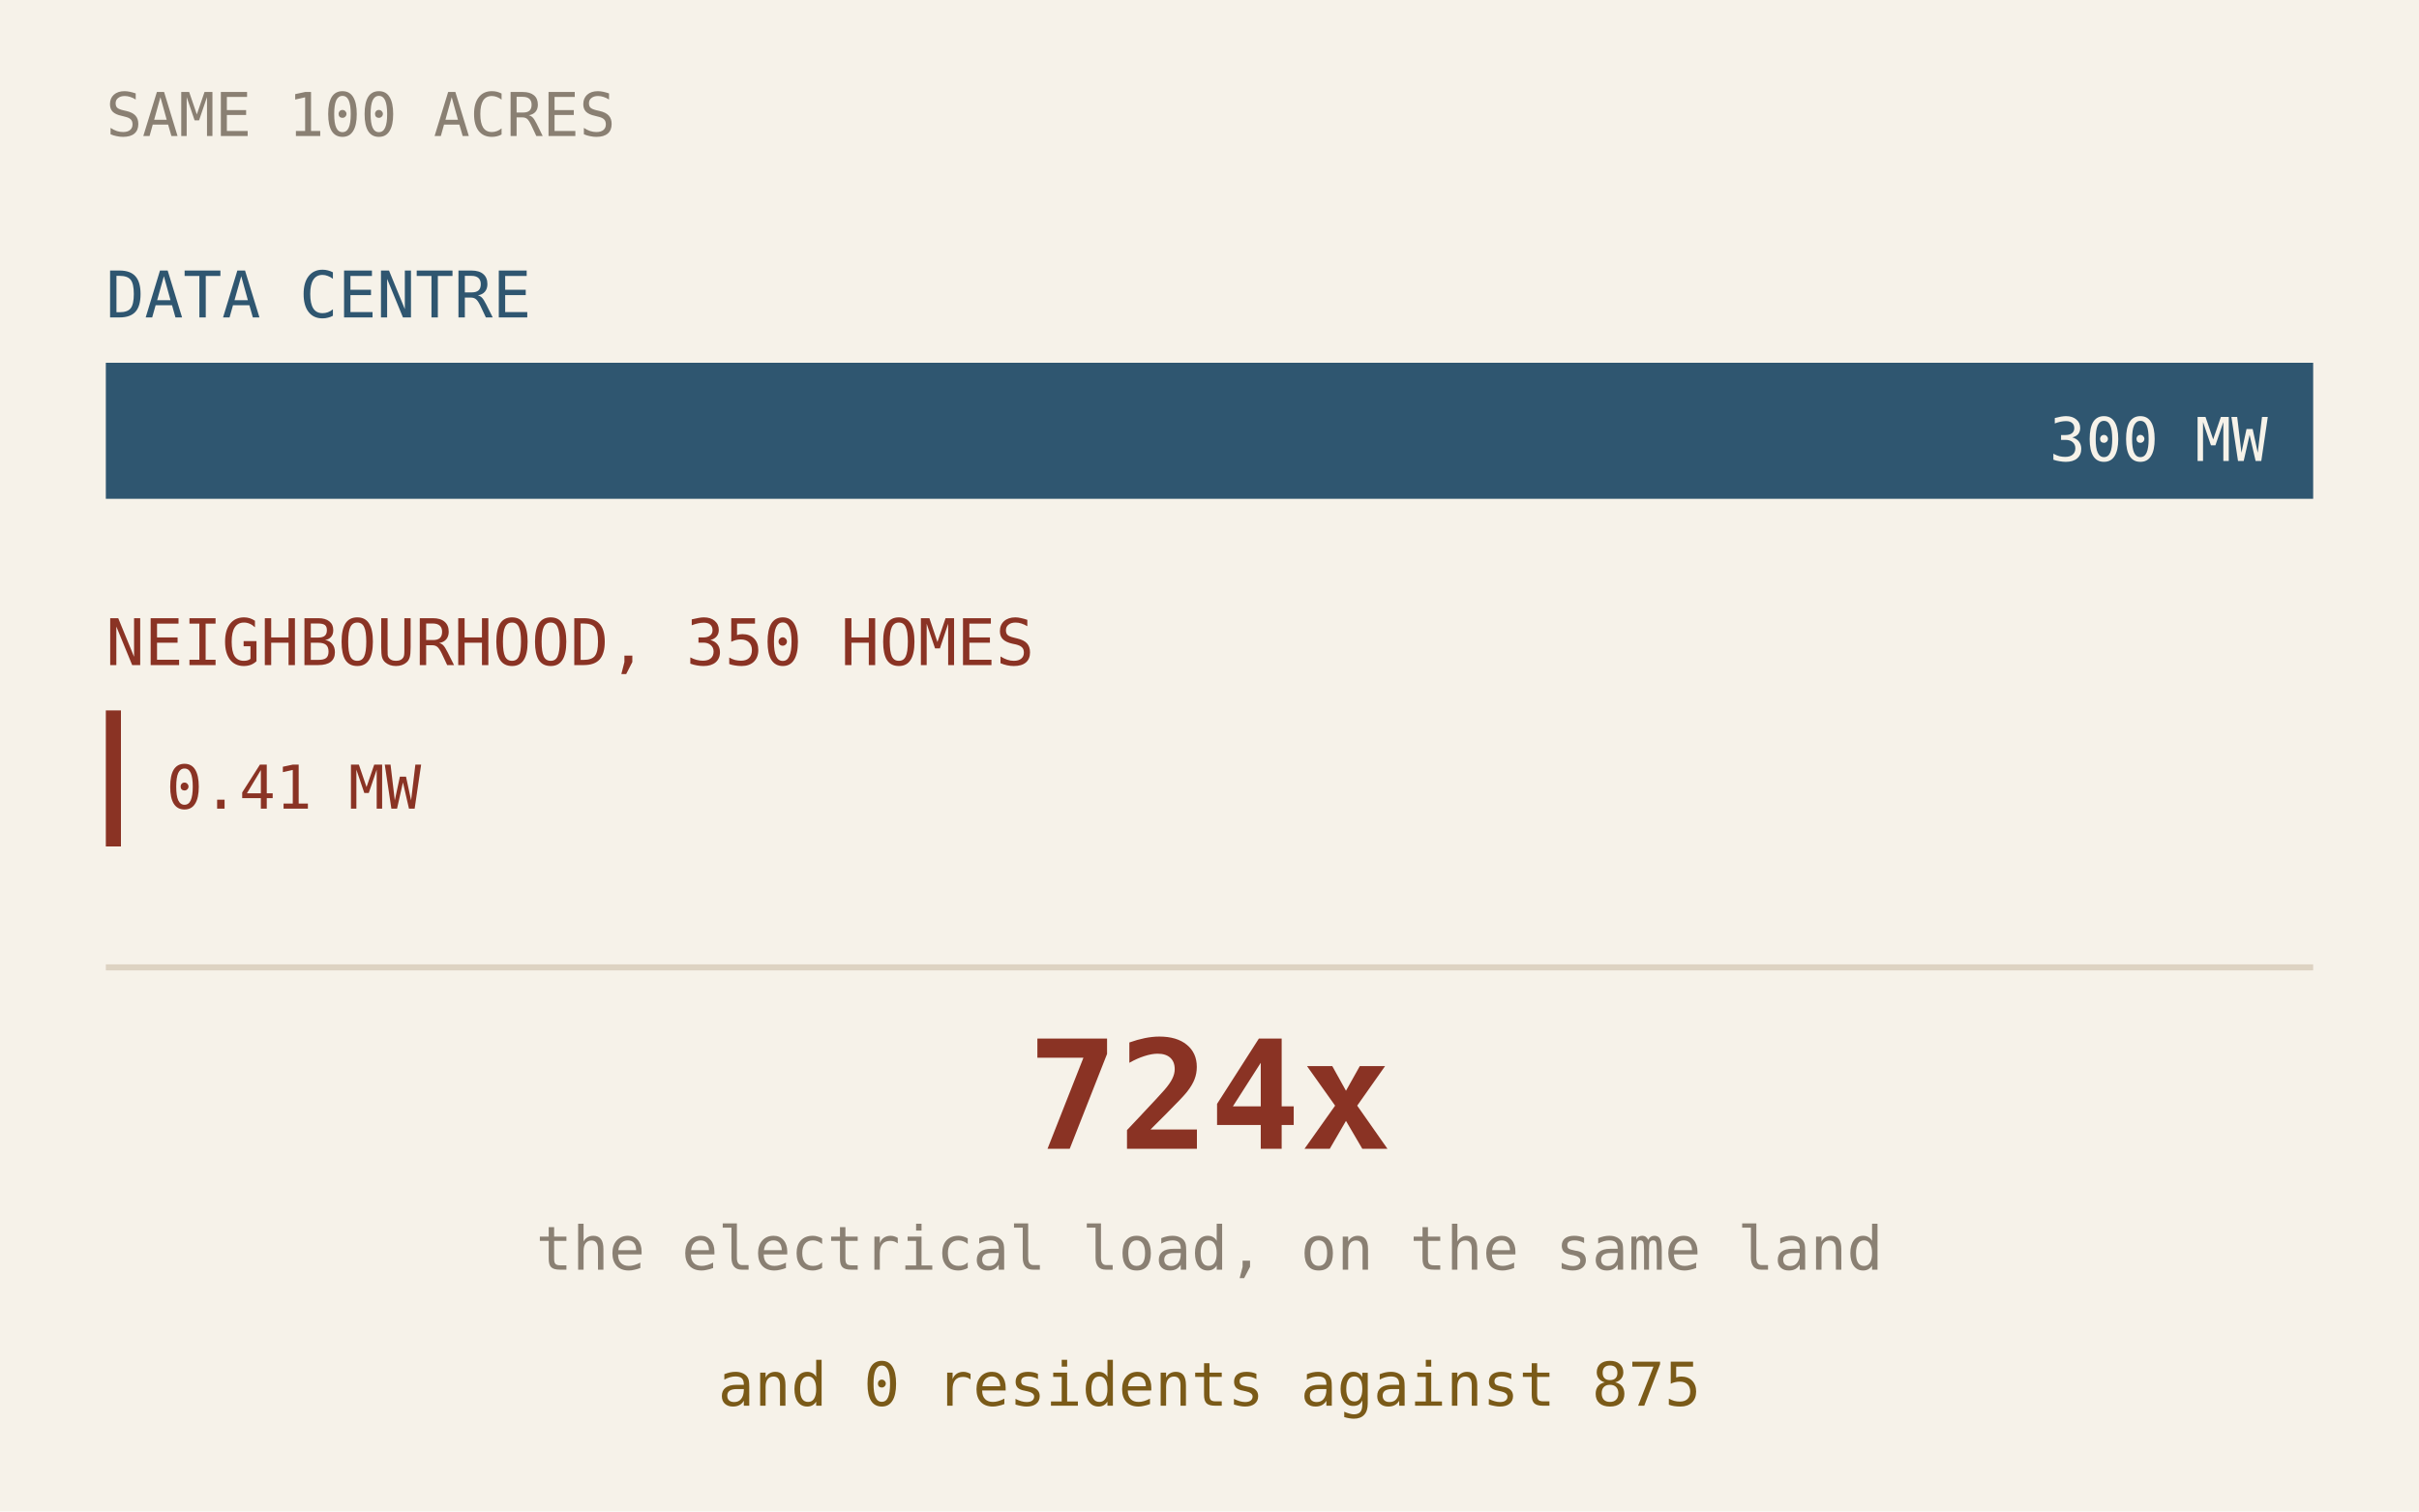
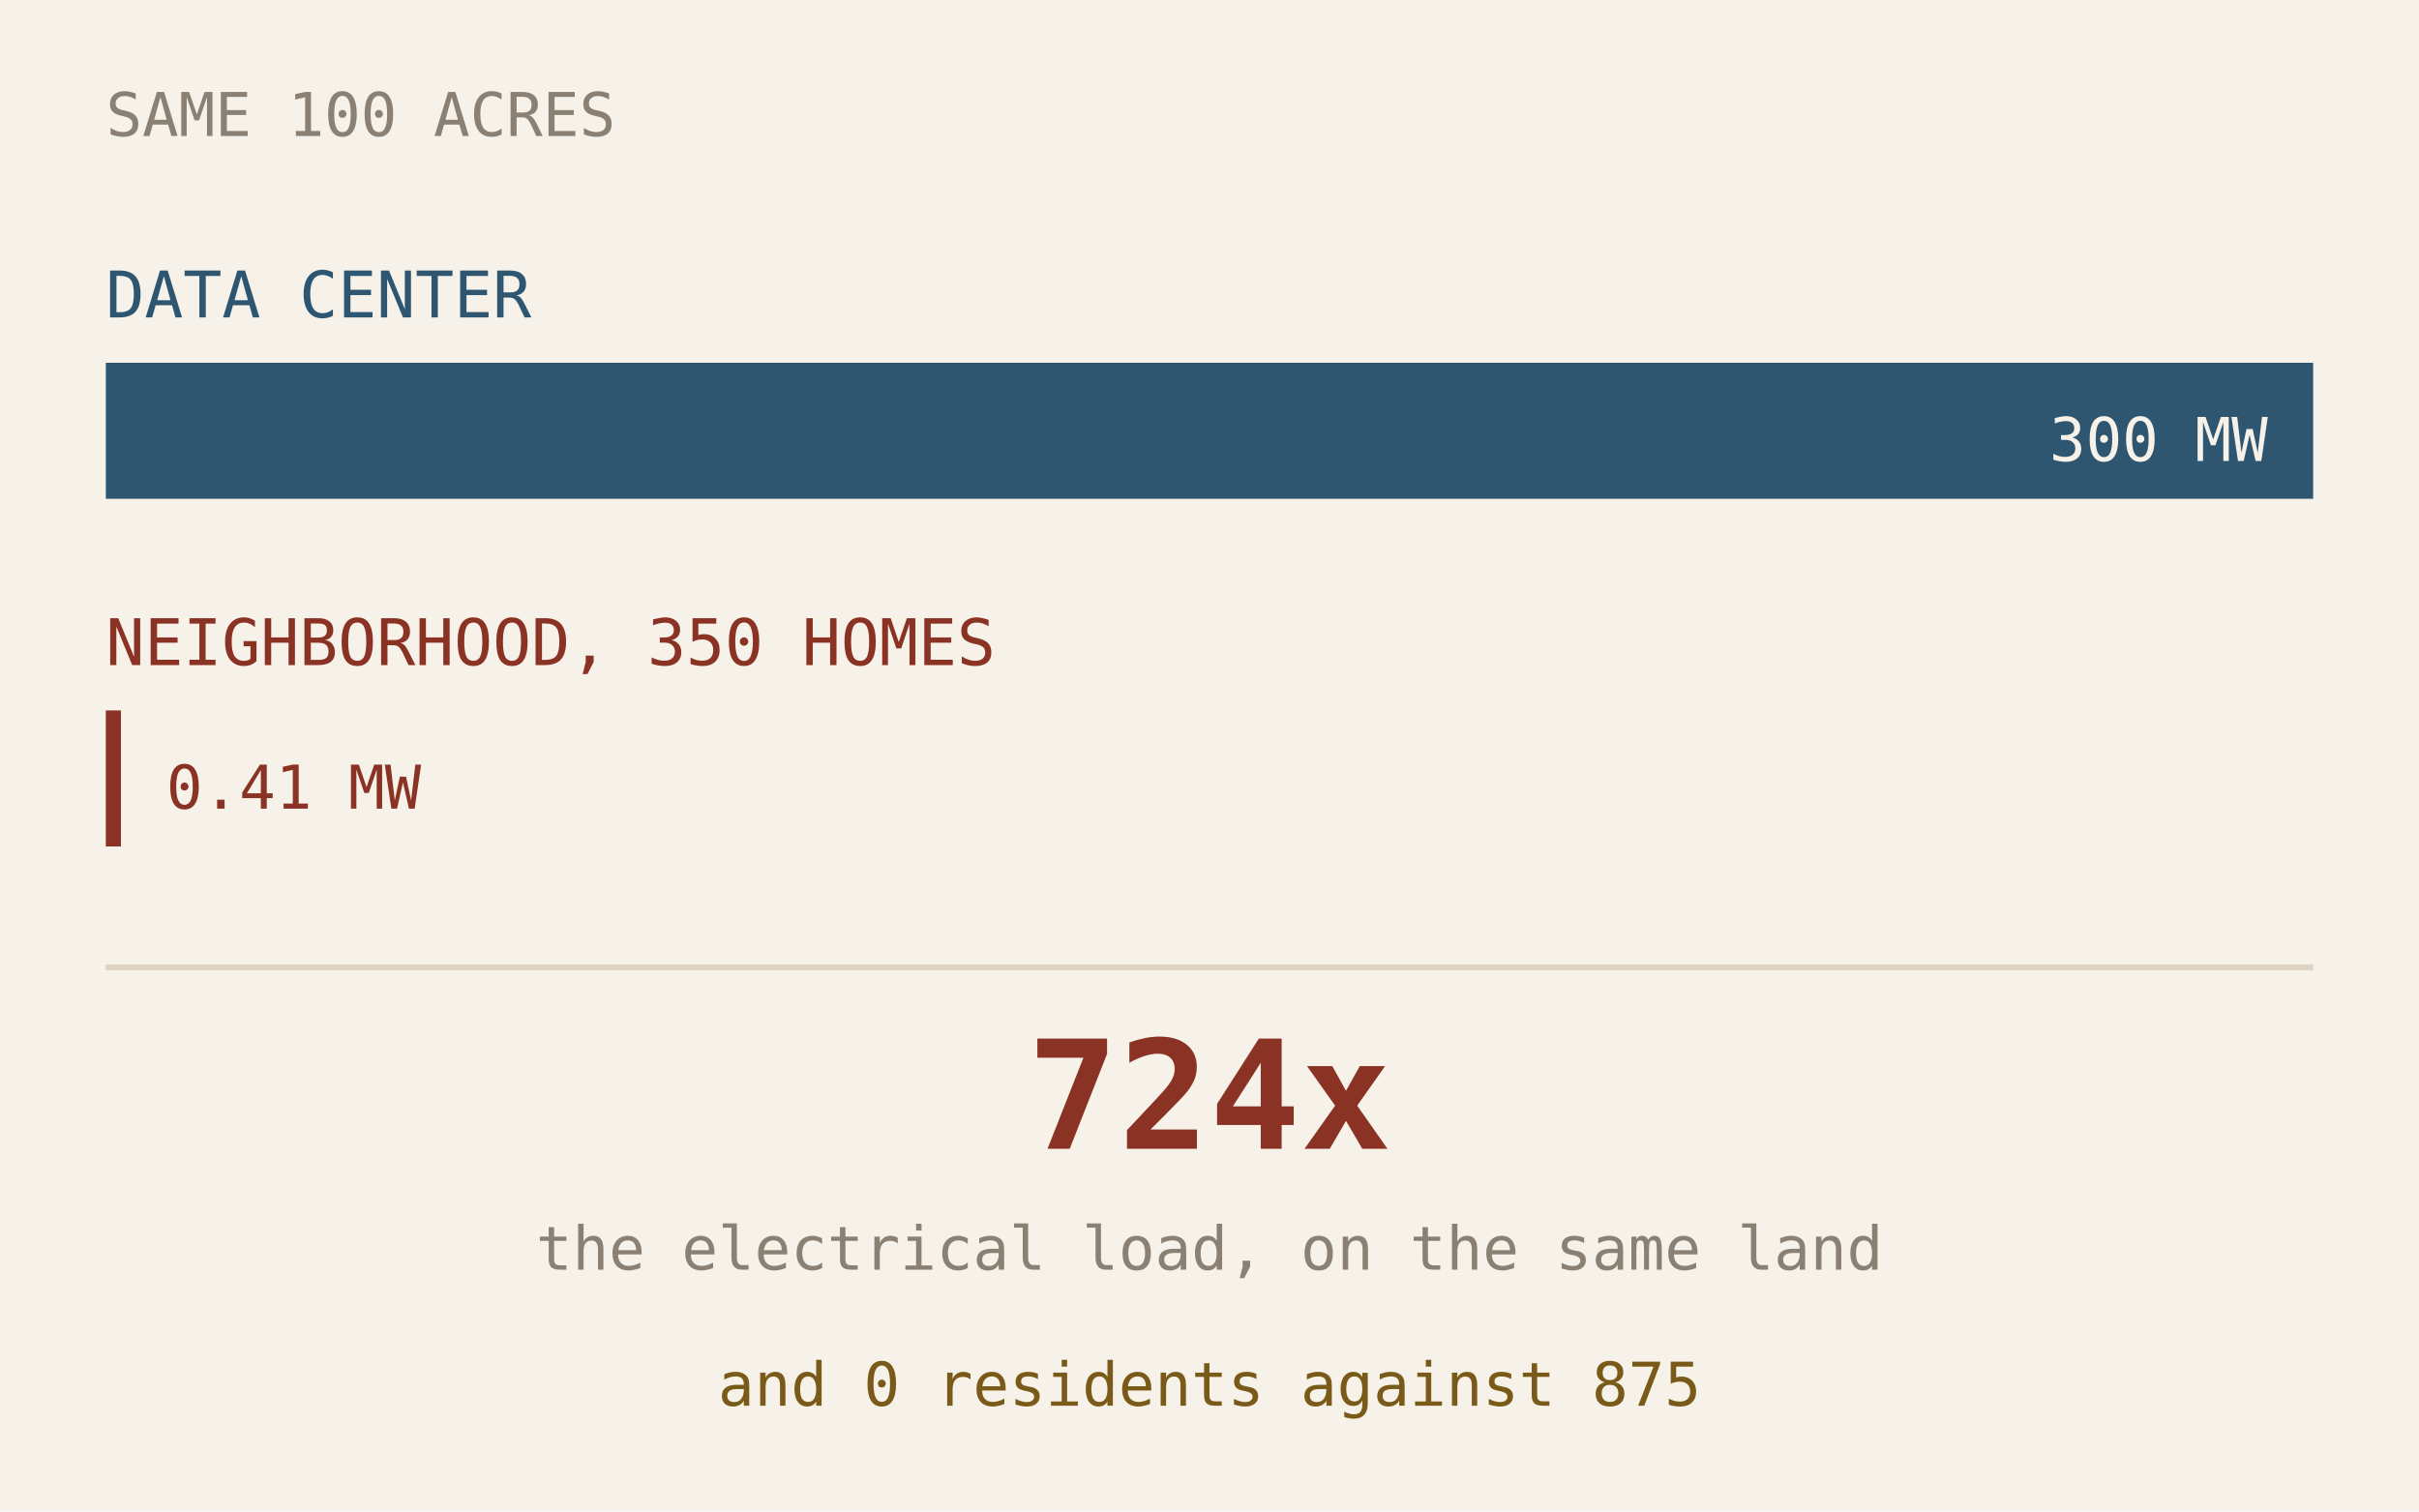
<svg xmlns="http://www.w3.org/2000/svg" viewBox="0 0 320 200" font-family="IBM Plex Mono, monospace">
  <rect width="320" height="200" fill="#f6f2e9" />
  <text x="14" y="18" font-size="8" fill="#8a8073">SAME 100 ACRES</text>
-   <text x="14" y="42" font-size="8.5" fill="#2f5670">DATA CENTRE</text>
+   <text x="14" y="42" font-size="8.5" fill="#2f5670">DATA CENTER</text>
  <rect x="14" y="48" width="292" height="18" fill="#2f5670" />
  <text x="300" y="61" font-size="8" fill="#f6f2e9" text-anchor="end">300 MW</text>
-   <text x="14" y="88" font-size="8.5" fill="#8a3324">NEIGHBOURHOOD, 350 HOMES</text>
+   <text x="14" y="88" font-size="8.5" fill="#8a3324">NEIGHBORHOOD, 350 HOMES</text>
  <rect x="14" y="94" width="2" height="18" fill="#8a3324" />
  <text x="22" y="107" font-size="8" fill="#8a3324">0.41 MW</text>
  <line x1="14" y1="128" x2="306" y2="128" stroke="#ddd3c2" stroke-width="0.8" />
  <text x="160" y="152" font-size="20" fill="#8a3324" text-anchor="middle" font-weight="600">724x</text>
  <text x="160" y="168" font-size="8" fill="#8a8073" text-anchor="middle">the electrical load, on the same land</text>
  <text x="160" y="186" font-size="8" fill="#7a5a18" text-anchor="middle">and 0 residents against 875</text>
</svg>
